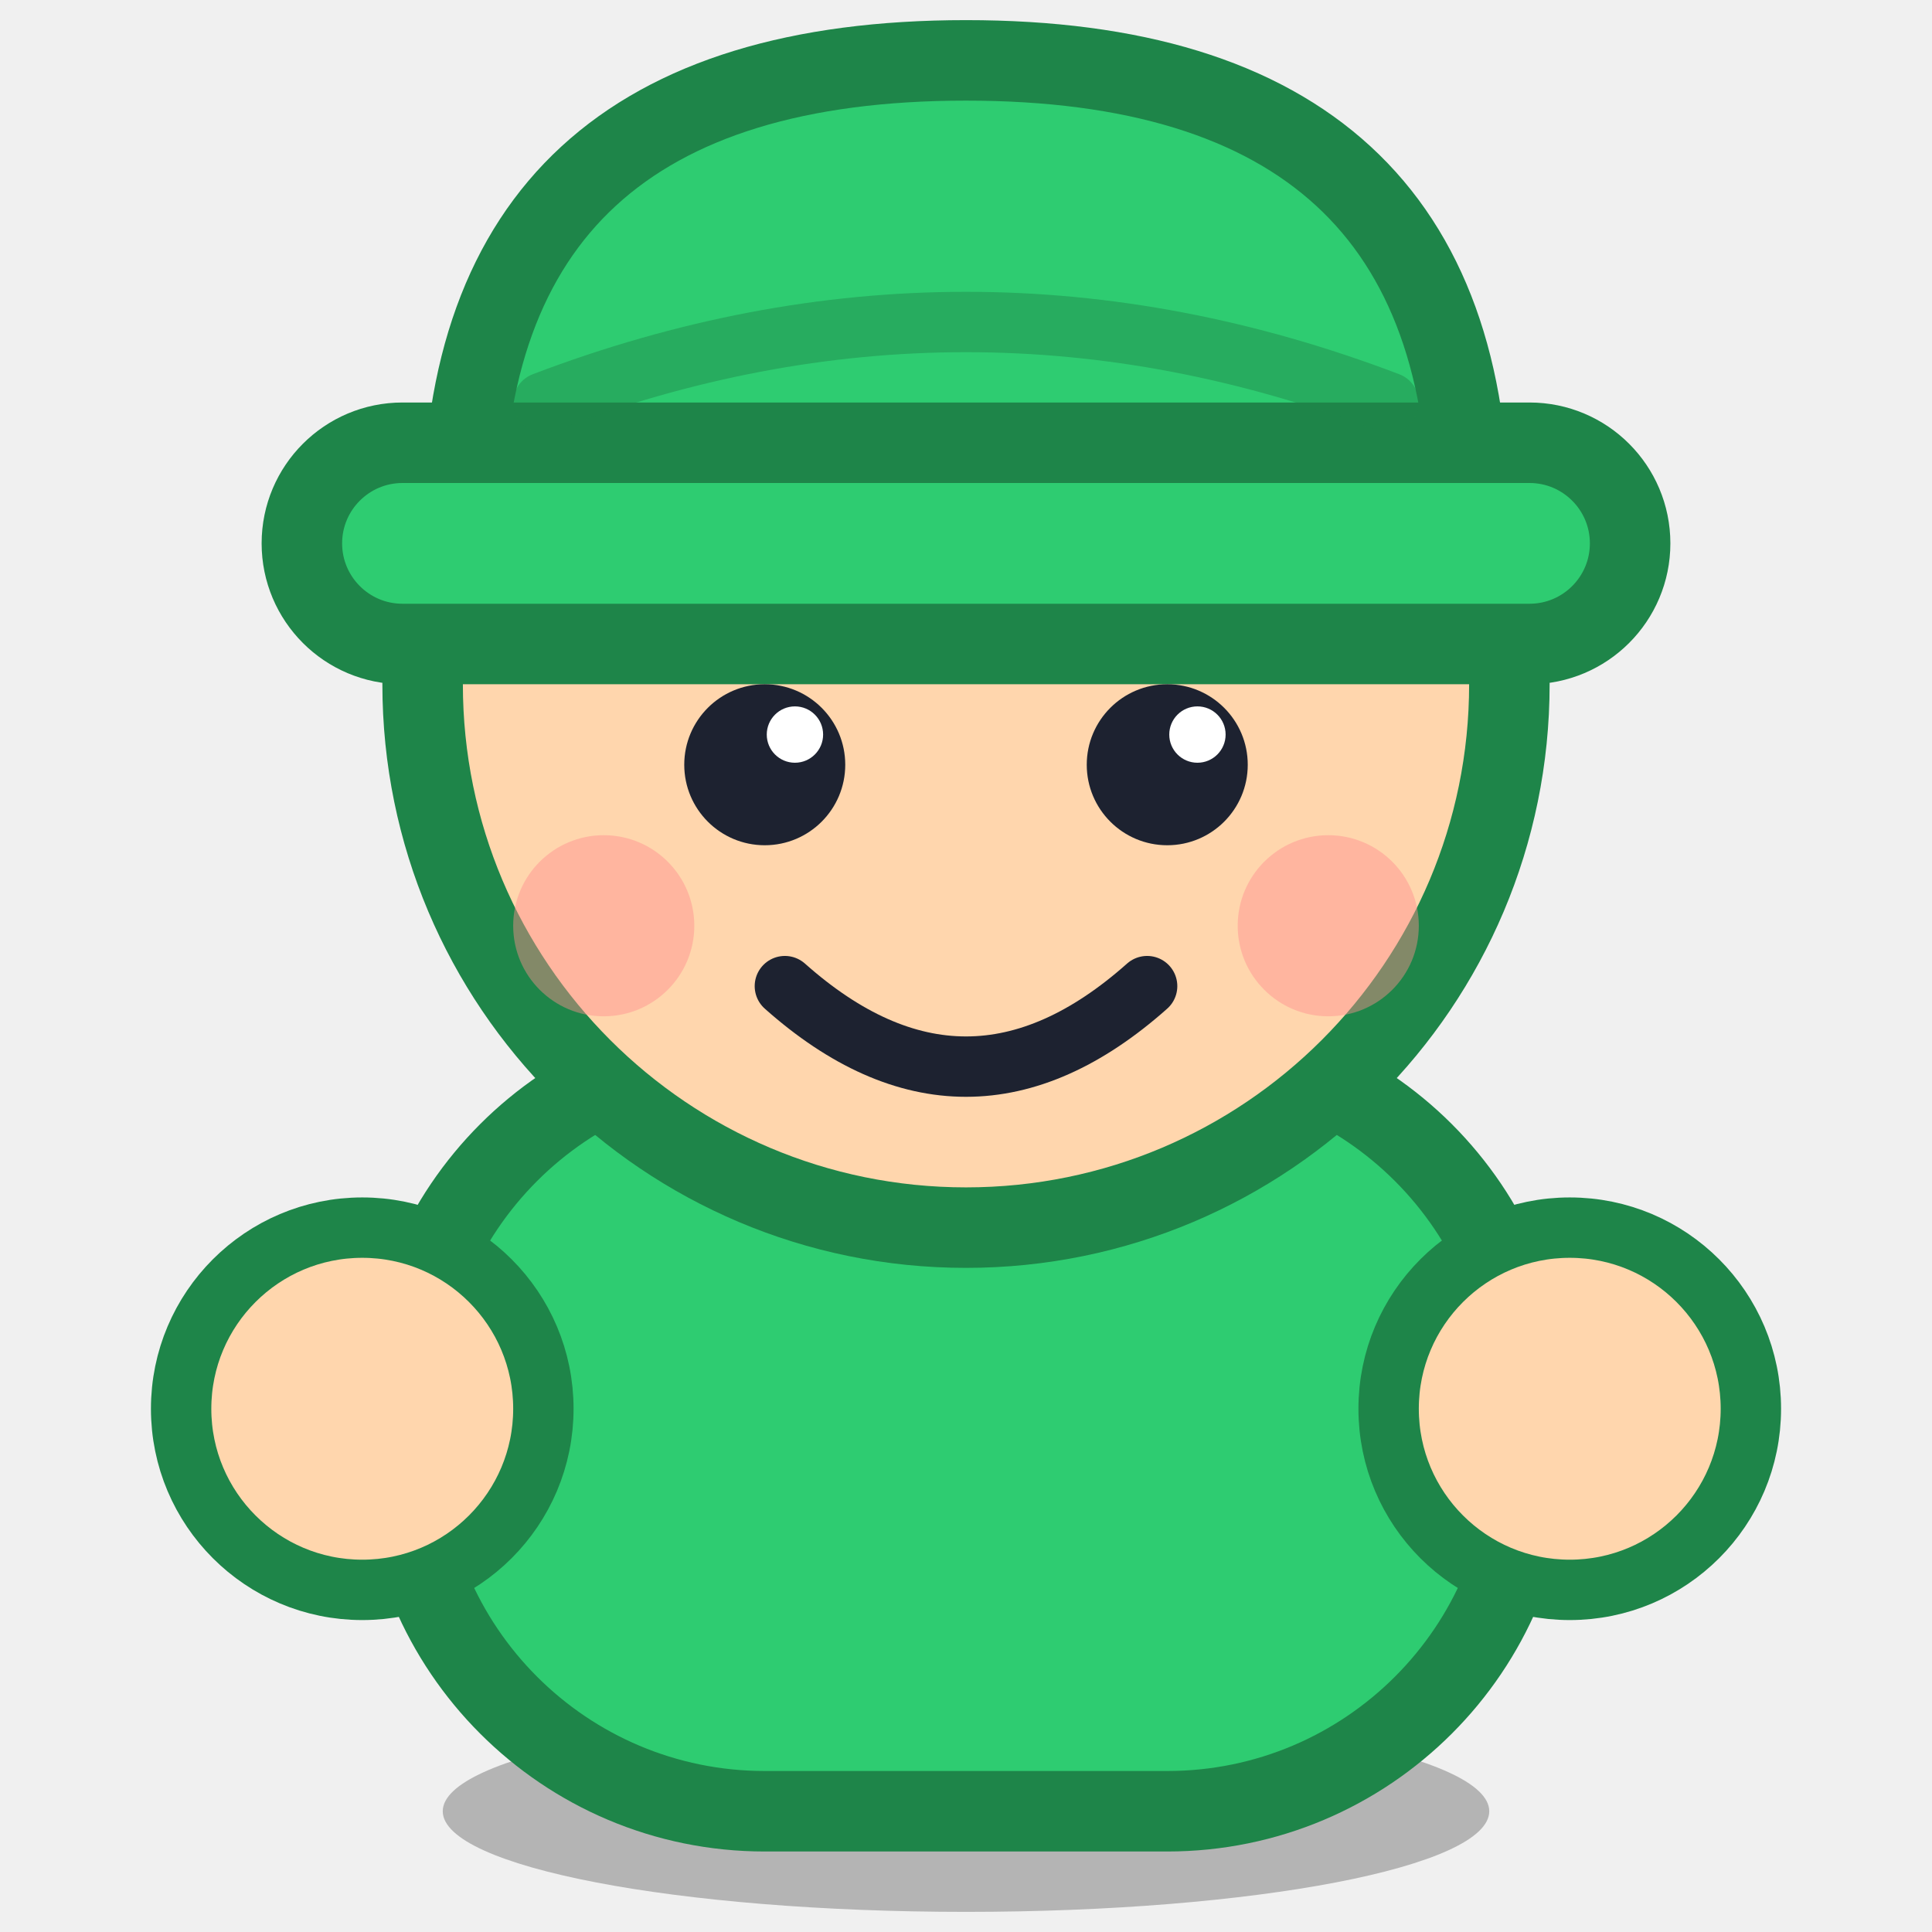
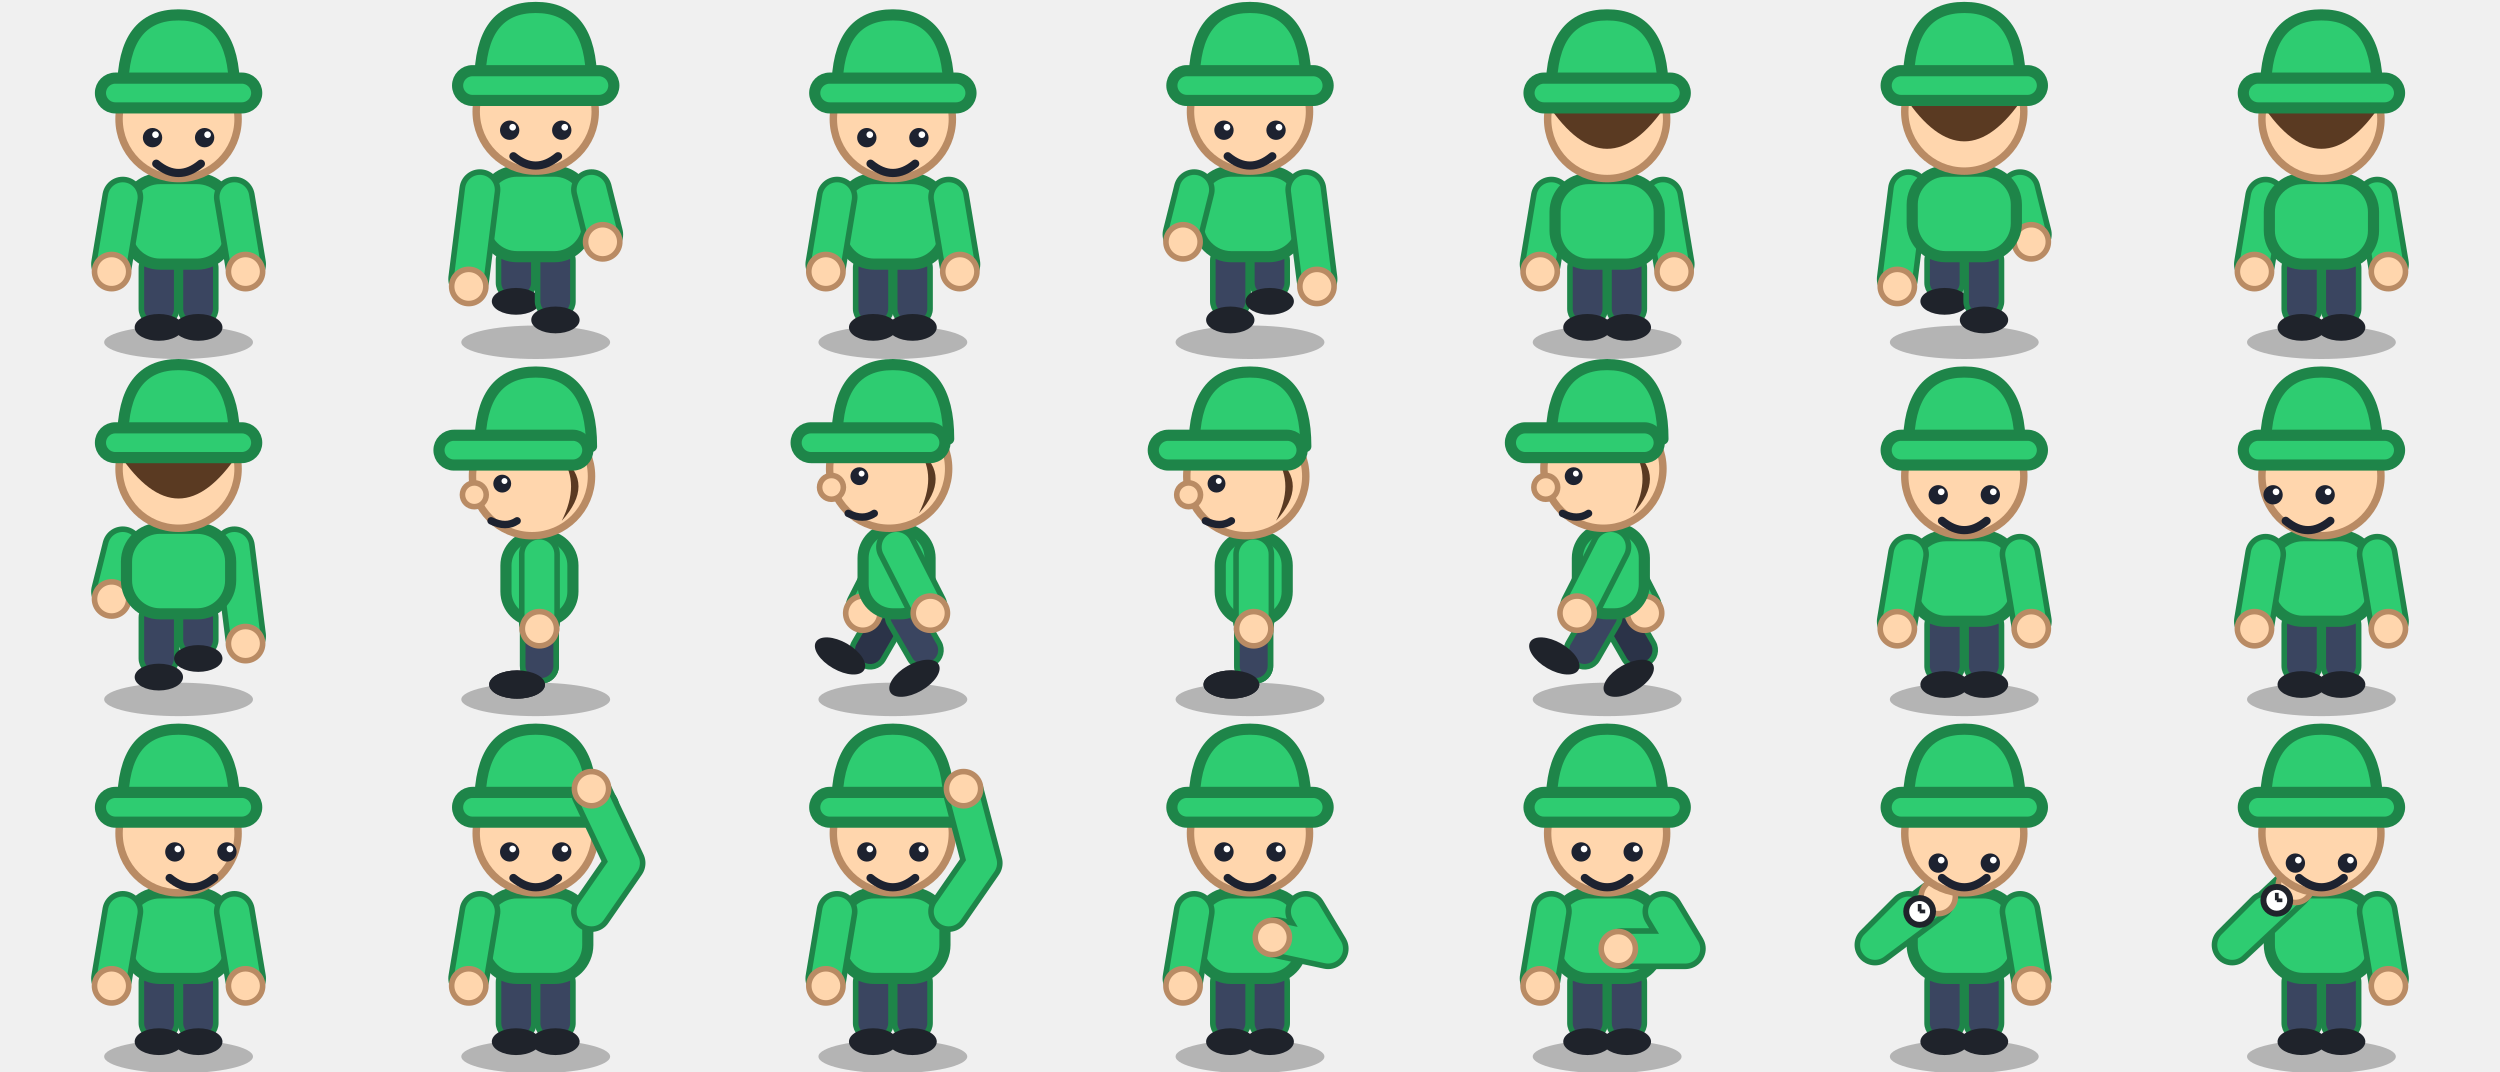
- <svg xmlns="http://www.w3.org/2000/svg" width="96" height="96" viewBox="0 0 96 96">
-   <ellipse cx="48" cy="90" rx="26" ry="5" fill="#000" opacity="0.25" />
-   <rect x="20" y="52" width="56" height="38" rx="18" fill="#2ecc71" stroke="#1e8549" stroke-width="4" />
-   <circle cx="18" cy="70" r="9" fill="#ffd6ad" stroke="#1e8549" stroke-width="3" />
-   <circle cx="78" cy="70" r="9" fill="#ffd6ad" stroke="#1e8549" stroke-width="3" />
-   <circle cx="48" cy="34" r="27" fill="#ffd6ad" stroke="#1e8549" stroke-width="4" />
-   <path d="M23 26 Q23 3 48 3 Q73 3 73 26 Z" fill="#2ecc71" stroke="#1e8549" stroke-width="4" stroke-linejoin="round" />
-   <rect x="15" y="22" width="66" height="10" rx="5" fill="#2ecc71" stroke="#1e8549" stroke-width="4" />
-   <path d="M27 20 Q48 12 69 20" fill="none" stroke="#1e8549" stroke-width="3" opacity="0.45" stroke-linecap="round" />
-   <circle cx="38" cy="38" r="4" fill="#1d2230" />
-   <circle cx="58" cy="38" r="4" fill="#1d2230" />
-   <circle cx="39.5" cy="36.5" r="1.4" fill="#fff" />
-   <circle cx="59.5" cy="36.5" r="1.4" fill="#fff" />
-   <path d="M39 49 Q48 57 57 49" fill="none" stroke="#1d2230" stroke-width="3" stroke-linecap="round" />
-   <circle cx="30" cy="46" r="4.5" fill="#ff8f8f" opacity="0.45" />
-   <circle cx="66" cy="46" r="4.5" fill="#ff8f8f" opacity="0.45" />
+ <svg xmlns="http://www.w3.org/2000/svg" width="672" height="288" viewBox="0 0 672 288">
+   <g transform="translate(0 0)">
+     <ellipse cx="48" cy="92" rx="20" ry="4.5" fill="#000" opacity="0.25" />
+     <rect x="38" y="68" width="9.5" height="19" rx="4" fill="#3a4560" stroke="#1e8549" stroke-width="1.5" />
+     <ellipse cx="42.7" cy="88" rx="6.5" ry="3.6" fill="#1f232b" />
+     <rect x="48.5" y="68" width="9.5" height="19" rx="4" fill="#3a4560" stroke="#1e8549" stroke-width="1.5" />
+     <ellipse cx="53.3" cy="88" rx="6.5" ry="3.6" fill="#1f232b" />
+     <rect x="34" y="48" width="28" height="23" rx="9" fill="#2ecc71" stroke="#1e8549" stroke-width="3" />
+     <path d="M33 53 L30 71" fill="none" stroke="#1e8549" stroke-width="11" stroke-linecap="round" stroke-linejoin="round" />
+     <path d="M33 53 L30 71" fill="none" stroke="#2ecc71" stroke-width="8" stroke-linecap="round" stroke-linejoin="round" />
+     <circle cx="30" cy="73" r="4.6" fill="#ffd6ad" stroke="#b98b64" stroke-width="1.5" />
+     <circle cx="48" cy="32" r="16" fill="#ffd6ad" stroke="#b98b64" stroke-width="2" />
+     <circle cx="41" cy="37" r="2.6" fill="#1d2230" />
+     <circle cx="55" cy="37" r="2.6" fill="#1d2230" />
+     <circle cx="41.8" cy="36.2" r="0.9" fill="#fff" />
+     <circle cx="55.8" cy="36.2" r="0.9" fill="#fff" />
+     <path d="M42 44 Q48 49 54 44" fill="none" stroke="#1d2230" stroke-width="2.2" stroke-linecap="round" />
+     <path d="M33 24 Q33 4 48 4 Q63 4 63 24 Z" fill="#2ecc71" stroke="#1e8549" stroke-width="3" stroke-linejoin="round" />
+     <rect x="27" y="21" width="42" height="8" rx="4" fill="#2ecc71" stroke="#1e8549" stroke-width="3" />
+     <path d="M63 53 L66 71" fill="none" stroke="#1e8549" stroke-width="11" stroke-linecap="round" stroke-linejoin="round" />
+     <path d="M63 53 L66 71" fill="none" stroke="#2ecc71" stroke-width="8" stroke-linecap="round" stroke-linejoin="round" />
+     <circle cx="66" cy="73" r="4.6" fill="#ffd6ad" stroke="#b98b64" stroke-width="1.5" />
+   </g>
+   <g transform="translate(96 0)">
+     <ellipse cx="48" cy="92" rx="20" ry="4.5" fill="#000" opacity="0.25" />
+     <rect x="38" y="66" width="9.5" height="14" rx="4" fill="#3a4560" stroke="#1e8549" stroke-width="1.5" />
+     <ellipse cx="42.7" cy="81" rx="6.5" ry="3.6" fill="#1f232b" />
+     <rect x="48.5" y="66" width="9.5" height="19" rx="4" fill="#3a4560" stroke="#1e8549" stroke-width="1.5" />
+     <ellipse cx="53.3" cy="86" rx="6.5" ry="3.6" fill="#1f232b" />
+     <rect x="34" y="46" width="28" height="23" rx="9" fill="#2ecc71" stroke="#1e8549" stroke-width="3" />
+     <path d="M33 51 L30 75" fill="none" stroke="#1e8549" stroke-width="11" stroke-linecap="round" stroke-linejoin="round" />
+     <path d="M33 51 L30 75" fill="none" stroke="#2ecc71" stroke-width="8" stroke-linecap="round" stroke-linejoin="round" />
+     <circle cx="30" cy="77" r="4.6" fill="#ffd6ad" stroke="#b98b64" stroke-width="1.5" />
+     <circle cx="48" cy="30" r="16" fill="#ffd6ad" stroke="#b98b64" stroke-width="2" />
+     <circle cx="41" cy="35" r="2.6" fill="#1d2230" />
+     <circle cx="55" cy="35" r="2.6" fill="#1d2230" />
+     <circle cx="41.8" cy="34.2" r="0.9" fill="#fff" />
+     <circle cx="55.8" cy="34.2" r="0.9" fill="#fff" />
+     <path d="M42 42 Q48 47 54 42" fill="none" stroke="#1d2230" stroke-width="2.2" stroke-linecap="round" />
+     <path d="M33 22 Q33 2 48 2 Q63 2 63 22 Z" fill="#2ecc71" stroke="#1e8549" stroke-width="3" stroke-linejoin="round" />
+     <rect x="27" y="19" width="42" height="8" rx="4" fill="#2ecc71" stroke="#1e8549" stroke-width="3" />
+     <path d="M63 51 L66 63" fill="none" stroke="#1e8549" stroke-width="11" stroke-linecap="round" stroke-linejoin="round" />
+     <path d="M63 51 L66 63" fill="none" stroke="#2ecc71" stroke-width="8" stroke-linecap="round" stroke-linejoin="round" />
+     <circle cx="66" cy="65" r="4.6" fill="#ffd6ad" stroke="#b98b64" stroke-width="1.5" />
+   </g>
+   <g transform="translate(192 0)">
+     <ellipse cx="48" cy="92" rx="20" ry="4.5" fill="#000" opacity="0.25" />
+     <rect x="38" y="68" width="9.5" height="19" rx="4" fill="#3a4560" stroke="#1e8549" stroke-width="1.5" />
+     <ellipse cx="42.7" cy="88" rx="6.5" ry="3.6" fill="#1f232b" />
+     <rect x="48.5" y="68" width="9.5" height="19" rx="4" fill="#3a4560" stroke="#1e8549" stroke-width="1.5" />
+     <ellipse cx="53.3" cy="88" rx="6.5" ry="3.6" fill="#1f232b" />
+     <rect x="34" y="48" width="28" height="23" rx="9" fill="#2ecc71" stroke="#1e8549" stroke-width="3" />
+     <path d="M33 53 L30 71" fill="none" stroke="#1e8549" stroke-width="11" stroke-linecap="round" stroke-linejoin="round" />
+     <path d="M33 53 L30 71" fill="none" stroke="#2ecc71" stroke-width="8" stroke-linecap="round" stroke-linejoin="round" />
+     <circle cx="30" cy="73" r="4.6" fill="#ffd6ad" stroke="#b98b64" stroke-width="1.5" />
+     <circle cx="48" cy="32" r="16" fill="#ffd6ad" stroke="#b98b64" stroke-width="2" />
+     <circle cx="41" cy="37" r="2.6" fill="#1d2230" />
+     <circle cx="55" cy="37" r="2.6" fill="#1d2230" />
+     <circle cx="41.8" cy="36.2" r="0.9" fill="#fff" />
+     <circle cx="55.8" cy="36.2" r="0.9" fill="#fff" />
+     <path d="M42 44 Q48 49 54 44" fill="none" stroke="#1d2230" stroke-width="2.2" stroke-linecap="round" />
+     <path d="M33 24 Q33 4 48 4 Q63 4 63 24 Z" fill="#2ecc71" stroke="#1e8549" stroke-width="3" stroke-linejoin="round" />
+     <rect x="27" y="21" width="42" height="8" rx="4" fill="#2ecc71" stroke="#1e8549" stroke-width="3" />
+     <path d="M63 53 L66 71" fill="none" stroke="#1e8549" stroke-width="11" stroke-linecap="round" stroke-linejoin="round" />
+     <path d="M63 53 L66 71" fill="none" stroke="#2ecc71" stroke-width="8" stroke-linecap="round" stroke-linejoin="round" />
+     <circle cx="66" cy="73" r="4.6" fill="#ffd6ad" stroke="#b98b64" stroke-width="1.5" />
+   </g>
+   <g transform="translate(288 0)">
+     <ellipse cx="48" cy="92" rx="20" ry="4.5" fill="#000" opacity="0.25" />
+     <rect x="38" y="66" width="9.5" height="19" rx="4" fill="#3a4560" stroke="#1e8549" stroke-width="1.5" />
+     <ellipse cx="42.7" cy="86" rx="6.5" ry="3.6" fill="#1f232b" />
+     <rect x="48.5" y="66" width="9.5" height="14" rx="4" fill="#3a4560" stroke="#1e8549" stroke-width="1.5" />
+     <ellipse cx="53.3" cy="81" rx="6.5" ry="3.6" fill="#1f232b" />
+     <rect x="34" y="46" width="28" height="23" rx="9" fill="#2ecc71" stroke="#1e8549" stroke-width="3" />
+     <path d="M33 51 L30 63" fill="none" stroke="#1e8549" stroke-width="11" stroke-linecap="round" stroke-linejoin="round" />
+     <path d="M33 51 L30 63" fill="none" stroke="#2ecc71" stroke-width="8" stroke-linecap="round" stroke-linejoin="round" />
+     <circle cx="30" cy="65" r="4.6" fill="#ffd6ad" stroke="#b98b64" stroke-width="1.5" />
+     <circle cx="48" cy="30" r="16" fill="#ffd6ad" stroke="#b98b64" stroke-width="2" />
+     <circle cx="41" cy="35" r="2.6" fill="#1d2230" />
+     <circle cx="55" cy="35" r="2.6" fill="#1d2230" />
+     <circle cx="41.8" cy="34.2" r="0.9" fill="#fff" />
+     <circle cx="55.8" cy="34.2" r="0.9" fill="#fff" />
+     <path d="M42 42 Q48 47 54 42" fill="none" stroke="#1d2230" stroke-width="2.2" stroke-linecap="round" />
+     <path d="M33 22 Q33 2 48 2 Q63 2 63 22 Z" fill="#2ecc71" stroke="#1e8549" stroke-width="3" stroke-linejoin="round" />
+     <rect x="27" y="19" width="42" height="8" rx="4" fill="#2ecc71" stroke="#1e8549" stroke-width="3" />
+     <path d="M63 51 L66 75" fill="none" stroke="#1e8549" stroke-width="11" stroke-linecap="round" stroke-linejoin="round" />
+     <path d="M63 51 L66 75" fill="none" stroke="#2ecc71" stroke-width="8" stroke-linecap="round" stroke-linejoin="round" />
+     <circle cx="66" cy="77" r="4.6" fill="#ffd6ad" stroke="#b98b64" stroke-width="1.5" />
+   </g>
+   <g transform="translate(384 0)">
+     <ellipse cx="48" cy="92" rx="20" ry="4.5" fill="#000" opacity="0.25" />
+     <rect x="38" y="68" width="9.5" height="19" rx="4" fill="#3a4560" stroke="#1e8549" stroke-width="1.5" />
+     <ellipse cx="42.7" cy="88" rx="6.5" ry="3.6" fill="#1f232b" />
+     <rect x="48.5" y="68" width="9.5" height="19" rx="4" fill="#3a4560" stroke="#1e8549" stroke-width="1.5" />
+     <ellipse cx="53.3" cy="88" rx="6.5" ry="3.6" fill="#1f232b" />
+     <path d="M33 53 L30 71" fill="none" stroke="#1e8549" stroke-width="11" stroke-linecap="round" stroke-linejoin="round" />
+     <path d="M33 53 L30 71" fill="none" stroke="#2ecc71" stroke-width="8" stroke-linecap="round" stroke-linejoin="round" />
+     <circle cx="30" cy="73" r="4.6" fill="#ffd6ad" stroke="#b98b64" stroke-width="1.5" />
+     <path d="M63 53 L66 71" fill="none" stroke="#1e8549" stroke-width="11" stroke-linecap="round" stroke-linejoin="round" />
+     <path d="M63 53 L66 71" fill="none" stroke="#2ecc71" stroke-width="8" stroke-linecap="round" stroke-linejoin="round" />
+     <circle cx="66" cy="73" r="4.6" fill="#ffd6ad" stroke="#b98b64" stroke-width="1.5" />
+     <rect x="34" y="48" width="28" height="23" rx="9" fill="#2ecc71" stroke="#1e8549" stroke-width="3" />
+     <circle cx="48" cy="32" r="16" fill="#ffd6ad" stroke="#b98b64" stroke-width="2" />
+     <path d="M32 28 Q48 52 64 28 L64 26 L32 26Z" fill="#5a3a22" />
+     <path d="M33 24 Q33 4 48 4 Q63 4 63 24 Z" fill="#2ecc71" stroke="#1e8549" stroke-width="3" stroke-linejoin="round" />
+     <rect x="27" y="21" width="42" height="8" rx="4" fill="#2ecc71" stroke="#1e8549" stroke-width="3" />
+   </g>
+   <g transform="translate(480 0)">
+     <ellipse cx="48" cy="92" rx="20" ry="4.5" fill="#000" opacity="0.25" />
+     <rect x="38" y="66" width="9.5" height="14" rx="4" fill="#3a4560" stroke="#1e8549" stroke-width="1.5" />
+     <ellipse cx="42.7" cy="81" rx="6.5" ry="3.6" fill="#1f232b" />
+     <rect x="48.5" y="66" width="9.5" height="19" rx="4" fill="#3a4560" stroke="#1e8549" stroke-width="1.5" />
+     <ellipse cx="53.3" cy="86" rx="6.5" ry="3.6" fill="#1f232b" />
+     <path d="M33 51 L30 75" fill="none" stroke="#1e8549" stroke-width="11" stroke-linecap="round" stroke-linejoin="round" />
+     <path d="M33 51 L30 75" fill="none" stroke="#2ecc71" stroke-width="8" stroke-linecap="round" stroke-linejoin="round" />
+     <circle cx="30" cy="77" r="4.6" fill="#ffd6ad" stroke="#b98b64" stroke-width="1.5" />
+     <path d="M63 51 L66 63" fill="none" stroke="#1e8549" stroke-width="11" stroke-linecap="round" stroke-linejoin="round" />
+     <path d="M63 51 L66 63" fill="none" stroke="#2ecc71" stroke-width="8" stroke-linecap="round" stroke-linejoin="round" />
+     <circle cx="66" cy="65" r="4.6" fill="#ffd6ad" stroke="#b98b64" stroke-width="1.5" />
+     <rect x="34" y="46" width="28" height="23" rx="9" fill="#2ecc71" stroke="#1e8549" stroke-width="3" />
+     <circle cx="48" cy="30" r="16" fill="#ffd6ad" stroke="#b98b64" stroke-width="2" />
+     <path d="M32 26 Q48 50 64 26 L64 24 L32 24Z" fill="#5a3a22" />
+     <path d="M33 22 Q33 2 48 2 Q63 2 63 22 Z" fill="#2ecc71" stroke="#1e8549" stroke-width="3" stroke-linejoin="round" />
+     <rect x="27" y="19" width="42" height="8" rx="4" fill="#2ecc71" stroke="#1e8549" stroke-width="3" />
+   </g>
+   <g transform="translate(576 0)">
+     <ellipse cx="48" cy="92" rx="20" ry="4.5" fill="#000" opacity="0.25" />
+     <rect x="38" y="68" width="9.5" height="19" rx="4" fill="#3a4560" stroke="#1e8549" stroke-width="1.5" />
+     <ellipse cx="42.7" cy="88" rx="6.5" ry="3.6" fill="#1f232b" />
+     <rect x="48.5" y="68" width="9.5" height="19" rx="4" fill="#3a4560" stroke="#1e8549" stroke-width="1.5" />
+     <ellipse cx="53.3" cy="88" rx="6.5" ry="3.6" fill="#1f232b" />
+     <path d="M33 53 L30 71" fill="none" stroke="#1e8549" stroke-width="11" stroke-linecap="round" stroke-linejoin="round" />
+     <path d="M33 53 L30 71" fill="none" stroke="#2ecc71" stroke-width="8" stroke-linecap="round" stroke-linejoin="round" />
+     <circle cx="30" cy="73" r="4.6" fill="#ffd6ad" stroke="#b98b64" stroke-width="1.5" />
+     <path d="M63 53 L66 71" fill="none" stroke="#1e8549" stroke-width="11" stroke-linecap="round" stroke-linejoin="round" />
+     <path d="M63 53 L66 71" fill="none" stroke="#2ecc71" stroke-width="8" stroke-linecap="round" stroke-linejoin="round" />
+     <circle cx="66" cy="73" r="4.6" fill="#ffd6ad" stroke="#b98b64" stroke-width="1.5" />
+     <rect x="34" y="48" width="28" height="23" rx="9" fill="#2ecc71" stroke="#1e8549" stroke-width="3" />
+     <circle cx="48" cy="32" r="16" fill="#ffd6ad" stroke="#b98b64" stroke-width="2" />
+     <path d="M32 28 Q48 52 64 28 L64 26 L32 26Z" fill="#5a3a22" />
+     <path d="M33 24 Q33 4 48 4 Q63 4 63 24 Z" fill="#2ecc71" stroke="#1e8549" stroke-width="3" stroke-linejoin="round" />
+     <rect x="27" y="21" width="42" height="8" rx="4" fill="#2ecc71" stroke="#1e8549" stroke-width="3" />
+   </g>
+   <g transform="translate(0 96)">
+     <ellipse cx="48" cy="92" rx="20" ry="4.5" fill="#000" opacity="0.25" />
+     <rect x="38" y="66" width="9.5" height="19" rx="4" fill="#3a4560" stroke="#1e8549" stroke-width="1.5" />
+     <ellipse cx="42.7" cy="86" rx="6.5" ry="3.6" fill="#1f232b" />
+     <rect x="48.5" y="66" width="9.5" height="14" rx="4" fill="#3a4560" stroke="#1e8549" stroke-width="1.5" />
+     <ellipse cx="53.3" cy="81" rx="6.5" ry="3.6" fill="#1f232b" />
+     <path d="M33 51 L30 63" fill="none" stroke="#1e8549" stroke-width="11" stroke-linecap="round" stroke-linejoin="round" />
+     <path d="M33 51 L30 63" fill="none" stroke="#2ecc71" stroke-width="8" stroke-linecap="round" stroke-linejoin="round" />
+     <circle cx="30" cy="65" r="4.6" fill="#ffd6ad" stroke="#b98b64" stroke-width="1.5" />
+     <path d="M63 51 L66 75" fill="none" stroke="#1e8549" stroke-width="11" stroke-linecap="round" stroke-linejoin="round" />
+     <path d="M63 51 L66 75" fill="none" stroke="#2ecc71" stroke-width="8" stroke-linecap="round" stroke-linejoin="round" />
+     <circle cx="66" cy="77" r="4.6" fill="#ffd6ad" stroke="#b98b64" stroke-width="1.5" />
+     <rect x="34" y="46" width="28" height="23" rx="9" fill="#2ecc71" stroke="#1e8549" stroke-width="3" />
+     <circle cx="48" cy="30" r="16" fill="#ffd6ad" stroke="#b98b64" stroke-width="2" />
+     <path d="M32 26 Q48 50 64 26 L64 24 L32 24Z" fill="#5a3a22" />
+     <path d="M33 22 Q33 2 48 2 Q63 2 63 22 Z" fill="#2ecc71" stroke="#1e8549" stroke-width="3" stroke-linejoin="round" />
+     <rect x="27" y="19" width="42" height="8" rx="4" fill="#2ecc71" stroke="#1e8549" stroke-width="3" />
+   </g>
+   <g transform="translate(96 96)">
+     <ellipse cx="48" cy="92" rx="20" ry="4.5" fill="#000" opacity="0.25" />
+     <g transform="rotate(0 49 68)">
+       <rect x="44.5" y="68" width="9" height="19" rx="4" fill="#2b3348" stroke="#1e8549" stroke-width="1.5" />
+       <ellipse cx="43" cy="88" rx="7.5" ry="3.8" fill="#1f232b" />
+     </g>
+     <g transform="rotate(0 49 53)">
+       <path d="M49 53 L49 71" fill="none" stroke="#1e8549" stroke-width="11" stroke-linecap="round" stroke-linejoin="round" />
+       <path d="M49 53 L49 71" fill="none" stroke="#2ecc71" stroke-width="8" stroke-linecap="round" stroke-linejoin="round" />
+       <circle cx="49" cy="73" r="4.6" fill="#ffd6ad" stroke="#b98b64" stroke-width="1.5" />
+     </g>
+     <g transform="rotate(0 49 68)">
+       <rect x="44.5" y="68" width="9" height="19" rx="4" fill="#3a4560" stroke="#1e8549" stroke-width="1.5" />
+       <ellipse cx="43" cy="88" rx="7.5" ry="3.8" fill="#1f232b" />
+     </g>
+     <rect x="40" y="48" width="18" height="23" rx="8" fill="#2ecc71" stroke="#1e8549" stroke-width="3" />
+     <g transform="rotate(0 49 53)">
+       <path d="M49 53 L49 71" fill="none" stroke="#1e8549" stroke-width="11" stroke-linecap="round" stroke-linejoin="round" />
+       <path d="M49 53 L49 71" fill="none" stroke="#2ecc71" stroke-width="8" stroke-linecap="round" stroke-linejoin="round" />
+       <circle cx="49" cy="73" r="4.6" fill="#ffd6ad" stroke="#b98b64" stroke-width="1.5" />
+     </g>
+     <circle cx="47" cy="32" r="16" fill="#ffd6ad" stroke="#b98b64" stroke-width="2" />
+     <path d="M55 27 Q64 34 55 44 Q60 34 55 27Z" fill="#5a3a22" />
+     <circle cx="31.5" cy="37" r="3.2" fill="#ffd6ad" stroke="#b98b64" stroke-width="1.5" />
+     <circle cx="39" cy="34" r="2.4" fill="#1d2230" />
+     <circle cx="39.6" cy="33.3" r="0.8" fill="#fff" />
+     <path d="M36 44 Q40 46 43 44" fill="none" stroke="#1d2230" stroke-width="2" stroke-linecap="round" />
+     <path d="M33 24 Q33 4 48 4 Q63 4 63 24 Z" fill="#2ecc71" stroke="#1e8549" stroke-width="3" stroke-linejoin="round" />
+     <rect x="22" y="21" width="40" height="8" rx="4" fill="#2ecc71" stroke="#1e8549" stroke-width="3" />
+   </g>
+   <g transform="translate(192 96)">
+     <ellipse cx="48" cy="92" rx="20" ry="4.5" fill="#000" opacity="0.25" />
+     <g transform="rotate(30 49 66)">
+       <rect x="44.5" y="66" width="9" height="19" rx="4" fill="#2b3348" stroke="#1e8549" stroke-width="1.5" />
+       <ellipse cx="43" cy="86" rx="7.5" ry="3.8" fill="#1f232b" />
+     </g>
+     <g transform="rotate(27 49 51)">
+       <path d="M49 51 L49 69" fill="none" stroke="#1e8549" stroke-width="11" stroke-linecap="round" stroke-linejoin="round" />
+       <path d="M49 51 L49 69" fill="none" stroke="#2ecc71" stroke-width="8" stroke-linecap="round" stroke-linejoin="round" />
+       <circle cx="49" cy="71" r="4.6" fill="#ffd6ad" stroke="#b98b64" stroke-width="1.5" />
+     </g>
+     <g transform="rotate(-30 49 66)">
+       <rect x="44.5" y="66" width="9" height="19" rx="4" fill="#3a4560" stroke="#1e8549" stroke-width="1.5" />
+       <ellipse cx="43" cy="86" rx="7.5" ry="3.8" fill="#1f232b" />
+     </g>
+     <rect x="40" y="46" width="18" height="23" rx="8" fill="#2ecc71" stroke="#1e8549" stroke-width="3" />
+     <g transform="rotate(-27 49 51)">
+       <path d="M49 51 L49 69" fill="none" stroke="#1e8549" stroke-width="11" stroke-linecap="round" stroke-linejoin="round" />
+       <path d="M49 51 L49 69" fill="none" stroke="#2ecc71" stroke-width="8" stroke-linecap="round" stroke-linejoin="round" />
+       <circle cx="49" cy="71" r="4.6" fill="#ffd6ad" stroke="#b98b64" stroke-width="1.5" />
+     </g>
+     <circle cx="47" cy="30" r="16" fill="#ffd6ad" stroke="#b98b64" stroke-width="2" />
+     <path d="M55 25 Q64 32 55 42 Q60 32 55 25Z" fill="#5a3a22" />
+     <circle cx="31.5" cy="35" r="3.2" fill="#ffd6ad" stroke="#b98b64" stroke-width="1.5" />
+     <circle cx="39" cy="32" r="2.4" fill="#1d2230" />
+     <circle cx="39.6" cy="31.3" r="0.8" fill="#fff" />
+     <path d="M36 42 Q40 44 43 42" fill="none" stroke="#1d2230" stroke-width="2" stroke-linecap="round" />
+     <path d="M33 22 Q33 2 48 2 Q63 2 63 22 Z" fill="#2ecc71" stroke="#1e8549" stroke-width="3" stroke-linejoin="round" />
+     <rect x="22" y="19" width="40" height="8" rx="4" fill="#2ecc71" stroke="#1e8549" stroke-width="3" />
+   </g>
+   <g transform="translate(288 96)">
+     <ellipse cx="48" cy="92" rx="20" ry="4.5" fill="#000" opacity="0.25" />
+     <g transform="rotate(3.67394039744206e-15 49 68)">
+       <rect x="44.5" y="68" width="9" height="19" rx="4" fill="#2b3348" stroke="#1e8549" stroke-width="1.5" />
+       <ellipse cx="43" cy="88" rx="7.5" ry="3.8" fill="#1f232b" />
+     </g>
+     <g transform="rotate(3.306546357697854e-15 49 53)">
+       <path d="M49 53 L49 71" fill="none" stroke="#1e8549" stroke-width="11" stroke-linecap="round" stroke-linejoin="round" />
+       <path d="M49 53 L49 71" fill="none" stroke="#2ecc71" stroke-width="8" stroke-linecap="round" stroke-linejoin="round" />
+       <circle cx="49" cy="73" r="4.6" fill="#ffd6ad" stroke="#b98b64" stroke-width="1.5" />
+     </g>
+     <g transform="rotate(-3.67394039744206e-15 49 68)">
+       <rect x="44.5" y="68" width="9" height="19" rx="4" fill="#3a4560" stroke="#1e8549" stroke-width="1.5" />
+       <ellipse cx="43" cy="88" rx="7.5" ry="3.8" fill="#1f232b" />
+     </g>
+     <rect x="40" y="48" width="18" height="23" rx="8" fill="#2ecc71" stroke="#1e8549" stroke-width="3" />
+     <g transform="rotate(-3.306546357697854e-15 49 53)">
+       <path d="M49 53 L49 71" fill="none" stroke="#1e8549" stroke-width="11" stroke-linecap="round" stroke-linejoin="round" />
+       <path d="M49 53 L49 71" fill="none" stroke="#2ecc71" stroke-width="8" stroke-linecap="round" stroke-linejoin="round" />
+       <circle cx="49" cy="73" r="4.6" fill="#ffd6ad" stroke="#b98b64" stroke-width="1.5" />
+     </g>
+     <circle cx="47" cy="32" r="16" fill="#ffd6ad" stroke="#b98b64" stroke-width="2" />
+     <path d="M55 27 Q64 34 55 44 Q60 34 55 27Z" fill="#5a3a22" />
+     <circle cx="31.5" cy="37" r="3.2" fill="#ffd6ad" stroke="#b98b64" stroke-width="1.5" />
+     <circle cx="39" cy="34" r="2.4" fill="#1d2230" />
+     <circle cx="39.6" cy="33.3" r="0.8" fill="#fff" />
+     <path d="M36 44 Q40 46 43 44" fill="none" stroke="#1d2230" stroke-width="2" stroke-linecap="round" />
+     <path d="M33 24 Q33 4 48 4 Q63 4 63 24 Z" fill="#2ecc71" stroke="#1e8549" stroke-width="3" stroke-linejoin="round" />
+     <rect x="22" y="21" width="40" height="8" rx="4" fill="#2ecc71" stroke="#1e8549" stroke-width="3" />
+   </g>
+   <g transform="translate(384 96)">
+     <ellipse cx="48" cy="92" rx="20" ry="4.5" fill="#000" opacity="0.25" />
+     <g transform="rotate(-30 49 66)">
+       <rect x="44.5" y="66" width="9" height="19" rx="4" fill="#2b3348" stroke="#1e8549" stroke-width="1.5" />
+       <ellipse cx="43" cy="86" rx="7.5" ry="3.8" fill="#1f232b" />
+     </g>
+     <g transform="rotate(-27 49 51)">
+       <path d="M49 51 L49 69" fill="none" stroke="#1e8549" stroke-width="11" stroke-linecap="round" stroke-linejoin="round" />
+       <path d="M49 51 L49 69" fill="none" stroke="#2ecc71" stroke-width="8" stroke-linecap="round" stroke-linejoin="round" />
+       <circle cx="49" cy="71" r="4.6" fill="#ffd6ad" stroke="#b98b64" stroke-width="1.5" />
+     </g>
+     <g transform="rotate(30 49 66)">
+       <rect x="44.5" y="66" width="9" height="19" rx="4" fill="#3a4560" stroke="#1e8549" stroke-width="1.5" />
+       <ellipse cx="43" cy="86" rx="7.5" ry="3.8" fill="#1f232b" />
+     </g>
+     <rect x="40" y="46" width="18" height="23" rx="8" fill="#2ecc71" stroke="#1e8549" stroke-width="3" />
+     <g transform="rotate(27 49 51)">
+       <path d="M49 51 L49 69" fill="none" stroke="#1e8549" stroke-width="11" stroke-linecap="round" stroke-linejoin="round" />
+       <path d="M49 51 L49 69" fill="none" stroke="#2ecc71" stroke-width="8" stroke-linecap="round" stroke-linejoin="round" />
+       <circle cx="49" cy="71" r="4.6" fill="#ffd6ad" stroke="#b98b64" stroke-width="1.5" />
+     </g>
+     <circle cx="47" cy="30" r="16" fill="#ffd6ad" stroke="#b98b64" stroke-width="2" />
+     <path d="M55 25 Q64 32 55 42 Q60 32 55 25Z" fill="#5a3a22" />
+     <circle cx="31.5" cy="35" r="3.2" fill="#ffd6ad" stroke="#b98b64" stroke-width="1.5" />
+     <circle cx="39" cy="32" r="2.4" fill="#1d2230" />
+     <circle cx="39.6" cy="31.3" r="0.8" fill="#fff" />
+     <path d="M36 42 Q40 44 43 42" fill="none" stroke="#1d2230" stroke-width="2" stroke-linecap="round" />
+     <path d="M33 22 Q33 2 48 2 Q63 2 63 22 Z" fill="#2ecc71" stroke="#1e8549" stroke-width="3" stroke-linejoin="round" />
+     <rect x="22" y="19" width="40" height="8" rx="4" fill="#2ecc71" stroke="#1e8549" stroke-width="3" />
+   </g>
+   <g transform="translate(480 96)">
+     <ellipse cx="48" cy="92" rx="20" ry="4.5" fill="#000" opacity="0.25" />
+     <rect x="38" y="68" width="9.5" height="19" rx="4" fill="#3a4560" stroke="#1e8549" stroke-width="1.5" />
+     <ellipse cx="42.7" cy="88" rx="6.5" ry="3.6" fill="#1f232b" />
+     <rect x="48.5" y="68" width="9.5" height="19" rx="4" fill="#3a4560" stroke="#1e8549" stroke-width="1.5" />
+     <ellipse cx="53.3" cy="88" rx="6.5" ry="3.6" fill="#1f232b" />
+     <rect x="34" y="48" width="28" height="23" rx="9" fill="#2ecc71" stroke="#1e8549" stroke-width="3" />
+     <path d="M33 53 L30 71" fill="none" stroke="#1e8549" stroke-width="11" stroke-linecap="round" stroke-linejoin="round" />
+     <path d="M33 53 L30 71" fill="none" stroke="#2ecc71" stroke-width="8" stroke-linecap="round" stroke-linejoin="round" />
+     <circle cx="30" cy="73" r="4.6" fill="#ffd6ad" stroke="#b98b64" stroke-width="1.5" />
+     <circle cx="48" cy="32" r="16" fill="#ffd6ad" stroke="#b98b64" stroke-width="2" />
+     <circle cx="41" cy="37" r="2.6" fill="#1d2230" />
+     <circle cx="55" cy="37" r="2.6" fill="#1d2230" />
+     <circle cx="41.8" cy="36.2" r="0.9" fill="#fff" />
+     <circle cx="55.8" cy="36.2" r="0.9" fill="#fff" />
+     <path d="M42 44 Q48 49 54 44" fill="none" stroke="#1d2230" stroke-width="2.2" stroke-linecap="round" />
+     <path d="M33 24 Q33 4 48 4 Q63 4 63 24 Z" fill="#2ecc71" stroke="#1e8549" stroke-width="3" stroke-linejoin="round" />
+     <rect x="27" y="21" width="42" height="8" rx="4" fill="#2ecc71" stroke="#1e8549" stroke-width="3" />
+     <path d="M63 53 L66 71" fill="none" stroke="#1e8549" stroke-width="11" stroke-linecap="round" stroke-linejoin="round" />
+     <path d="M63 53 L66 71" fill="none" stroke="#2ecc71" stroke-width="8" stroke-linecap="round" stroke-linejoin="round" />
+     <circle cx="66" cy="73" r="4.6" fill="#ffd6ad" stroke="#b98b64" stroke-width="1.5" />
+   </g>
+   <g transform="translate(576 96)">
+     <ellipse cx="48" cy="92" rx="20" ry="4.5" fill="#000" opacity="0.25" />
+     <rect x="38" y="68" width="9.5" height="19" rx="4" fill="#3a4560" stroke="#1e8549" stroke-width="1.5" />
+     <ellipse cx="42.7" cy="88" rx="6.5" ry="3.6" fill="#1f232b" />
+     <rect x="48.5" y="68" width="9.5" height="19" rx="4" fill="#3a4560" stroke="#1e8549" stroke-width="1.5" />
+     <ellipse cx="53.3" cy="88" rx="6.5" ry="3.6" fill="#1f232b" />
+     <rect x="34" y="48" width="28" height="23" rx="9" fill="#2ecc71" stroke="#1e8549" stroke-width="3" />
+     <path d="M33 53 L30 71" fill="none" stroke="#1e8549" stroke-width="11" stroke-linecap="round" stroke-linejoin="round" />
+     <path d="M33 53 L30 71" fill="none" stroke="#2ecc71" stroke-width="8" stroke-linecap="round" stroke-linejoin="round" />
+     <circle cx="30" cy="73" r="4.6" fill="#ffd6ad" stroke="#b98b64" stroke-width="1.5" />
+     <circle cx="48" cy="32" r="16" fill="#ffd6ad" stroke="#b98b64" stroke-width="2" />
+     <circle cx="35" cy="37" r="2.6" fill="#1d2230" />
+     <circle cx="49" cy="37" r="2.6" fill="#1d2230" />
+     <circle cx="35.8" cy="36.2" r="0.9" fill="#fff" />
+     <circle cx="49.8" cy="36.2" r="0.9" fill="#fff" />
+     <path d="M38.4 44 Q44.4 49 50.4 44" fill="none" stroke="#1d2230" stroke-width="2.2" stroke-linecap="round" />
+     <path d="M33 24 Q33 4 48 4 Q63 4 63 24 Z" fill="#2ecc71" stroke="#1e8549" stroke-width="3" stroke-linejoin="round" />
+     <rect x="27" y="21" width="42" height="8" rx="4" fill="#2ecc71" stroke="#1e8549" stroke-width="3" />
+     <path d="M63 53 L66 71" fill="none" stroke="#1e8549" stroke-width="11" stroke-linecap="round" stroke-linejoin="round" />
+     <path d="M63 53 L66 71" fill="none" stroke="#2ecc71" stroke-width="8" stroke-linecap="round" stroke-linejoin="round" />
+     <circle cx="66" cy="73" r="4.6" fill="#ffd6ad" stroke="#b98b64" stroke-width="1.5" />
+   </g>
+   <g transform="translate(0 192)">
+     <ellipse cx="48" cy="92" rx="20" ry="4.5" fill="#000" opacity="0.25" />
+     <rect x="38" y="68" width="9.5" height="19" rx="4" fill="#3a4560" stroke="#1e8549" stroke-width="1.5" />
+     <ellipse cx="42.7" cy="88" rx="6.5" ry="3.6" fill="#1f232b" />
+     <rect x="48.5" y="68" width="9.5" height="19" rx="4" fill="#3a4560" stroke="#1e8549" stroke-width="1.5" />
+     <ellipse cx="53.3" cy="88" rx="6.5" ry="3.6" fill="#1f232b" />
+     <rect x="34" y="48" width="28" height="23" rx="9" fill="#2ecc71" stroke="#1e8549" stroke-width="3" />
+     <path d="M33 53 L30 71" fill="none" stroke="#1e8549" stroke-width="11" stroke-linecap="round" stroke-linejoin="round" />
+     <path d="M33 53 L30 71" fill="none" stroke="#2ecc71" stroke-width="8" stroke-linecap="round" stroke-linejoin="round" />
+     <circle cx="30" cy="73" r="4.6" fill="#ffd6ad" stroke="#b98b64" stroke-width="1.5" />
+     <circle cx="48" cy="32" r="16" fill="#ffd6ad" stroke="#b98b64" stroke-width="2" />
+     <circle cx="47" cy="37" r="2.6" fill="#1d2230" />
+     <circle cx="61" cy="37" r="2.6" fill="#1d2230" />
+     <circle cx="47.8" cy="36.2" r="0.9" fill="#fff" />
+     <circle cx="61.8" cy="36.2" r="0.9" fill="#fff" />
+     <path d="M45.6 44 Q51.6 49 57.6 44" fill="none" stroke="#1d2230" stroke-width="2.2" stroke-linecap="round" />
+     <path d="M33 24 Q33 4 48 4 Q63 4 63 24 Z" fill="#2ecc71" stroke="#1e8549" stroke-width="3" stroke-linejoin="round" />
+     <rect x="27" y="21" width="42" height="8" rx="4" fill="#2ecc71" stroke="#1e8549" stroke-width="3" />
+     <path d="M63 53 L66 71" fill="none" stroke="#1e8549" stroke-width="11" stroke-linecap="round" stroke-linejoin="round" />
+     <path d="M63 53 L66 71" fill="none" stroke="#2ecc71" stroke-width="8" stroke-linecap="round" stroke-linejoin="round" />
+     <circle cx="66" cy="73" r="4.6" fill="#ffd6ad" stroke="#b98b64" stroke-width="1.5" />
+   </g>
+   <g transform="translate(96 192)">
+     <ellipse cx="48" cy="92" rx="20" ry="4.5" fill="#000" opacity="0.25" />
+     <rect x="38" y="68" width="9.5" height="19" rx="4" fill="#3a4560" stroke="#1e8549" stroke-width="1.5" />
+     <ellipse cx="42.7" cy="88" rx="6.5" ry="3.6" fill="#1f232b" />
+     <rect x="48.5" y="68" width="9.5" height="19" rx="4" fill="#3a4560" stroke="#1e8549" stroke-width="1.5" />
+     <ellipse cx="53.3" cy="88" rx="6.5" ry="3.6" fill="#1f232b" />
+     <rect x="34" y="48" width="28" height="23" rx="9" fill="#2ecc71" stroke="#1e8549" stroke-width="3" />
+     <path d="M33 53 L30 71" fill="none" stroke="#1e8549" stroke-width="11" stroke-linecap="round" stroke-linejoin="round" />
+     <path d="M33 53 L30 71" fill="none" stroke="#2ecc71" stroke-width="8" stroke-linecap="round" stroke-linejoin="round" />
+     <circle cx="30" cy="73" r="4.6" fill="#ffd6ad" stroke="#b98b64" stroke-width="1.5" />
+     <circle cx="48" cy="32" r="16" fill="#ffd6ad" stroke="#b98b64" stroke-width="2" />
+     <circle cx="41" cy="37" r="2.6" fill="#1d2230" />
+     <circle cx="55" cy="37" r="2.6" fill="#1d2230" />
+     <circle cx="41.8" cy="36.2" r="0.9" fill="#fff" />
+     <circle cx="55.8" cy="36.2" r="0.9" fill="#fff" />
+     <path d="M42 44 Q48 49 54 44" fill="none" stroke="#1d2230" stroke-width="2.2" stroke-linecap="round" />
+     <path d="M33 24 Q33 4 48 4 Q63 4 63 24 Z" fill="#2ecc71" stroke="#1e8549" stroke-width="3" stroke-linejoin="round" />
+     <rect x="27" y="21" width="42" height="8" rx="4" fill="#2ecc71" stroke="#1e8549" stroke-width="3" />
+     <path d="M63 53 L72 40 L63 21" fill="none" stroke="#1e8549" stroke-width="11" stroke-linecap="round" stroke-linejoin="round" />
+     <path d="M63 53 L72 40 L63 21" fill="none" stroke="#2ecc71" stroke-width="8" stroke-linecap="round" stroke-linejoin="round" />
+     <circle cx="63" cy="20" r="4.6" fill="#ffd6ad" stroke="#b98b64" stroke-width="1.5" />
+   </g>
+   <g transform="translate(192 192)">
+     <ellipse cx="48" cy="92" rx="20" ry="4.5" fill="#000" opacity="0.25" />
+     <rect x="38" y="68" width="9.5" height="19" rx="4" fill="#3a4560" stroke="#1e8549" stroke-width="1.5" />
+     <ellipse cx="42.7" cy="88" rx="6.5" ry="3.6" fill="#1f232b" />
+     <rect x="48.5" y="68" width="9.5" height="19" rx="4" fill="#3a4560" stroke="#1e8549" stroke-width="1.5" />
+     <ellipse cx="53.3" cy="88" rx="6.5" ry="3.6" fill="#1f232b" />
+     <rect x="34" y="48" width="28" height="23" rx="9" fill="#2ecc71" stroke="#1e8549" stroke-width="3" />
+     <path d="M33 53 L30 71" fill="none" stroke="#1e8549" stroke-width="11" stroke-linecap="round" stroke-linejoin="round" />
+     <path d="M33 53 L30 71" fill="none" stroke="#2ecc71" stroke-width="8" stroke-linecap="round" stroke-linejoin="round" />
+     <circle cx="30" cy="73" r="4.6" fill="#ffd6ad" stroke="#b98b64" stroke-width="1.5" />
+     <circle cx="48" cy="32" r="16" fill="#ffd6ad" stroke="#b98b64" stroke-width="2" />
+     <circle cx="41" cy="37" r="2.6" fill="#1d2230" />
+     <circle cx="55" cy="37" r="2.6" fill="#1d2230" />
+     <circle cx="41.8" cy="36.2" r="0.9" fill="#fff" />
+     <circle cx="55.8" cy="36.2" r="0.9" fill="#fff" />
+     <path d="M42 44 Q48 49 54 44" fill="none" stroke="#1d2230" stroke-width="2.2" stroke-linecap="round" />
+     <path d="M33 24 Q33 4 48 4 Q63 4 63 24 Z" fill="#2ecc71" stroke="#1e8549" stroke-width="3" stroke-linejoin="round" />
+     <rect x="27" y="21" width="42" height="8" rx="4" fill="#2ecc71" stroke="#1e8549" stroke-width="3" />
+     <path d="M63 53 L72 40 L67 21" fill="none" stroke="#1e8549" stroke-width="11" stroke-linecap="round" stroke-linejoin="round" />
+     <path d="M63 53 L72 40 L67 21" fill="none" stroke="#2ecc71" stroke-width="8" stroke-linecap="round" stroke-linejoin="round" />
+     <circle cx="67" cy="20" r="4.6" fill="#ffd6ad" stroke="#b98b64" stroke-width="1.5" />
+   </g>
+   <g transform="translate(288 192)">
+     <ellipse cx="48" cy="92" rx="20" ry="4.5" fill="#000" opacity="0.25" />
+     <rect x="38" y="68" width="9.5" height="19" rx="4" fill="#3a4560" stroke="#1e8549" stroke-width="1.5" />
+     <ellipse cx="42.7" cy="88" rx="6.5" ry="3.6" fill="#1f232b" />
+     <rect x="48.5" y="68" width="9.5" height="19" rx="4" fill="#3a4560" stroke="#1e8549" stroke-width="1.5" />
+     <ellipse cx="53.3" cy="88" rx="6.5" ry="3.6" fill="#1f232b" />
+     <rect x="34" y="48" width="28" height="23" rx="9" fill="#2ecc71" stroke="#1e8549" stroke-width="3" />
+     <path d="M33 53 L30 71" fill="none" stroke="#1e8549" stroke-width="11" stroke-linecap="round" stroke-linejoin="round" />
+     <path d="M33 53 L30 71" fill="none" stroke="#2ecc71" stroke-width="8" stroke-linecap="round" stroke-linejoin="round" />
+     <circle cx="30" cy="73" r="4.6" fill="#ffd6ad" stroke="#b98b64" stroke-width="1.5" />
+     <circle cx="48" cy="32" r="16" fill="#ffd6ad" stroke="#b98b64" stroke-width="2" />
+     <circle cx="41" cy="37" r="2.6" fill="#1d2230" />
+     <circle cx="55" cy="37" r="2.6" fill="#1d2230" />
+     <circle cx="41.8" cy="36.2" r="0.9" fill="#fff" />
+     <circle cx="55.8" cy="36.2" r="0.9" fill="#fff" />
+     <path d="M42 44 Q48 49 54 44" fill="none" stroke="#1d2230" stroke-width="2.2" stroke-linecap="round" />
+     <path d="M33 24 Q33 4 48 4 Q63 4 63 24 Z" fill="#2ecc71" stroke="#1e8549" stroke-width="3" stroke-linejoin="round" />
+     <rect x="27" y="21" width="42" height="8" rx="4" fill="#2ecc71" stroke="#1e8549" stroke-width="3" />
+     <path d="M63 53 L69 63 L55 60" fill="none" stroke="#1e8549" stroke-width="11" stroke-linecap="round" stroke-linejoin="round" />
+     <path d="M63 53 L69 63 L55 60" fill="none" stroke="#2ecc71" stroke-width="8" stroke-linecap="round" stroke-linejoin="round" />
+     <circle cx="54" cy="60" r="4.6" fill="#ffd6ad" stroke="#b98b64" stroke-width="1.5" />
+   </g>
+   <g transform="translate(384 192)">
+     <ellipse cx="48" cy="92" rx="20" ry="4.5" fill="#000" opacity="0.25" />
+     <rect x="38" y="68" width="9.5" height="19" rx="4" fill="#3a4560" stroke="#1e8549" stroke-width="1.5" />
+     <ellipse cx="42.7" cy="88" rx="6.5" ry="3.6" fill="#1f232b" />
+     <rect x="48.5" y="68" width="9.5" height="19" rx="4" fill="#3a4560" stroke="#1e8549" stroke-width="1.5" />
+     <ellipse cx="53.3" cy="88" rx="6.5" ry="3.6" fill="#1f232b" />
+     <rect x="34" y="48" width="28" height="23" rx="9" fill="#2ecc71" stroke="#1e8549" stroke-width="3" />
+     <path d="M33 53 L30 71" fill="none" stroke="#1e8549" stroke-width="11" stroke-linecap="round" stroke-linejoin="round" />
+     <path d="M33 53 L30 71" fill="none" stroke="#2ecc71" stroke-width="8" stroke-linecap="round" stroke-linejoin="round" />
+     <circle cx="30" cy="73" r="4.6" fill="#ffd6ad" stroke="#b98b64" stroke-width="1.5" />
+     <circle cx="48" cy="32" r="16" fill="#ffd6ad" stroke="#b98b64" stroke-width="2" />
+     <circle cx="41" cy="37" r="2.6" fill="#1d2230" />
+     <circle cx="55" cy="37" r="2.6" fill="#1d2230" />
+     <circle cx="41.8" cy="36.2" r="0.9" fill="#fff" />
+     <circle cx="55.8" cy="36.2" r="0.9" fill="#fff" />
+     <path d="M42 44 Q48 49 54 44" fill="none" stroke="#1d2230" stroke-width="2.2" stroke-linecap="round" />
+     <path d="M33 24 Q33 4 48 4 Q63 4 63 24 Z" fill="#2ecc71" stroke="#1e8549" stroke-width="3" stroke-linejoin="round" />
+     <rect x="27" y="21" width="42" height="8" rx="4" fill="#2ecc71" stroke="#1e8549" stroke-width="3" />
+     <path d="M63 53 L69 63 L52 63" fill="none" stroke="#1e8549" stroke-width="11" stroke-linecap="round" stroke-linejoin="round" />
+     <path d="M63 53 L69 63 L52 63" fill="none" stroke="#2ecc71" stroke-width="8" stroke-linecap="round" stroke-linejoin="round" />
+     <circle cx="51" cy="63" r="4.6" fill="#ffd6ad" stroke="#b98b64" stroke-width="1.5" />
+   </g>
+   <g transform="translate(480 192)">
+     <ellipse cx="48" cy="92" rx="20" ry="4.5" fill="#000" opacity="0.25" />
+     <rect x="38" y="68" width="9.5" height="19" rx="4" fill="#3a4560" stroke="#1e8549" stroke-width="1.5" />
+     <ellipse cx="42.7" cy="88" rx="6.5" ry="3.6" fill="#1f232b" />
+     <rect x="48.5" y="68" width="9.5" height="19" rx="4" fill="#3a4560" stroke="#1e8549" stroke-width="1.5" />
+     <ellipse cx="53.3" cy="88" rx="6.5" ry="3.6" fill="#1f232b" />
+     <rect x="34" y="48" width="28" height="23" rx="9" fill="#2ecc71" stroke="#1e8549" stroke-width="3" />
+     <path d="M33 53 L24 62 L40 50" fill="none" stroke="#1e8549" stroke-width="11" stroke-linecap="round" stroke-linejoin="round" />
+     <path d="M33 53 L24 62 L40 50" fill="none" stroke="#2ecc71" stroke-width="8" stroke-linecap="round" stroke-linejoin="round" />
+     <circle cx="41" cy="49" r="4.6" fill="#ffd6ad" stroke="#b98b64" stroke-width="1.5" />
+     <circle cx="36" cy="53" r="3.6" fill="#fff" stroke="#20232b" stroke-width="1.6" />
+     <path d="M36 53 L36 51 M36 53 L37.5 53" stroke="#20232b" stroke-width="1" />
+     <circle cx="48" cy="32" r="16" fill="#ffd6ad" stroke="#b98b64" stroke-width="2" />
+     <circle cx="41" cy="40" r="2.6" fill="#1d2230" />
+     <circle cx="55" cy="40" r="2.6" fill="#1d2230" />
+     <circle cx="41.8" cy="39.2" r="0.9" fill="#fff" />
+     <circle cx="55.8" cy="39.2" r="0.9" fill="#fff" />
+     <path d="M42 44 Q48 49 54 44" fill="none" stroke="#1d2230" stroke-width="2.2" stroke-linecap="round" />
+     <path d="M33 24 Q33 4 48 4 Q63 4 63 24 Z" fill="#2ecc71" stroke="#1e8549" stroke-width="3" stroke-linejoin="round" />
+     <rect x="27" y="21" width="42" height="8" rx="4" fill="#2ecc71" stroke="#1e8549" stroke-width="3" />
+     <path d="M63 53 L66 71" fill="none" stroke="#1e8549" stroke-width="11" stroke-linecap="round" stroke-linejoin="round" />
+     <path d="M63 53 L66 71" fill="none" stroke="#2ecc71" stroke-width="8" stroke-linecap="round" stroke-linejoin="round" />
+     <circle cx="66" cy="73" r="4.6" fill="#ffd6ad" stroke="#b98b64" stroke-width="1.5" />
+   </g>
+   <g transform="translate(576 192)">
+     <ellipse cx="48" cy="92" rx="20" ry="4.5" fill="#000" opacity="0.25" />
+     <rect x="38" y="68" width="9.5" height="19" rx="4" fill="#3a4560" stroke="#1e8549" stroke-width="1.5" />
+     <ellipse cx="42.7" cy="88" rx="6.5" ry="3.6" fill="#1f232b" />
+     <rect x="48.5" y="68" width="9.5" height="19" rx="4" fill="#3a4560" stroke="#1e8549" stroke-width="1.5" />
+     <ellipse cx="53.3" cy="88" rx="6.5" ry="3.6" fill="#1f232b" />
+     <rect x="34" y="48" width="28" height="23" rx="9" fill="#2ecc71" stroke="#1e8549" stroke-width="3" />
+     <path d="M33 53 L24 62 L40 47" fill="none" stroke="#1e8549" stroke-width="11" stroke-linecap="round" stroke-linejoin="round" />
+     <path d="M33 53 L24 62 L40 47" fill="none" stroke="#2ecc71" stroke-width="8" stroke-linecap="round" stroke-linejoin="round" />
+     <circle cx="41" cy="46" r="4.6" fill="#ffd6ad" stroke="#b98b64" stroke-width="1.5" />
+     <circle cx="36" cy="50" r="3.6" fill="#fff" stroke="#20232b" stroke-width="1.6" />
+     <path d="M36 50 L36 48 M36 50 L37.5 50" stroke="#20232b" stroke-width="1" />
+     <circle cx="48" cy="32" r="16" fill="#ffd6ad" stroke="#b98b64" stroke-width="2" />
+     <circle cx="41" cy="40" r="2.6" fill="#1d2230" />
+     <circle cx="55" cy="40" r="2.6" fill="#1d2230" />
+     <circle cx="41.8" cy="39.2" r="0.9" fill="#fff" />
+     <circle cx="55.8" cy="39.2" r="0.9" fill="#fff" />
+     <path d="M42 44 Q48 49 54 44" fill="none" stroke="#1d2230" stroke-width="2.2" stroke-linecap="round" />
+     <path d="M33 24 Q33 4 48 4 Q63 4 63 24 Z" fill="#2ecc71" stroke="#1e8549" stroke-width="3" stroke-linejoin="round" />
+     <rect x="27" y="21" width="42" height="8" rx="4" fill="#2ecc71" stroke="#1e8549" stroke-width="3" />
+     <path d="M63 53 L66 71" fill="none" stroke="#1e8549" stroke-width="11" stroke-linecap="round" stroke-linejoin="round" />
+     <path d="M63 53 L66 71" fill="none" stroke="#2ecc71" stroke-width="8" stroke-linecap="round" stroke-linejoin="round" />
+     <circle cx="66" cy="73" r="4.6" fill="#ffd6ad" stroke="#b98b64" stroke-width="1.5" />
+   </g>
</svg>
